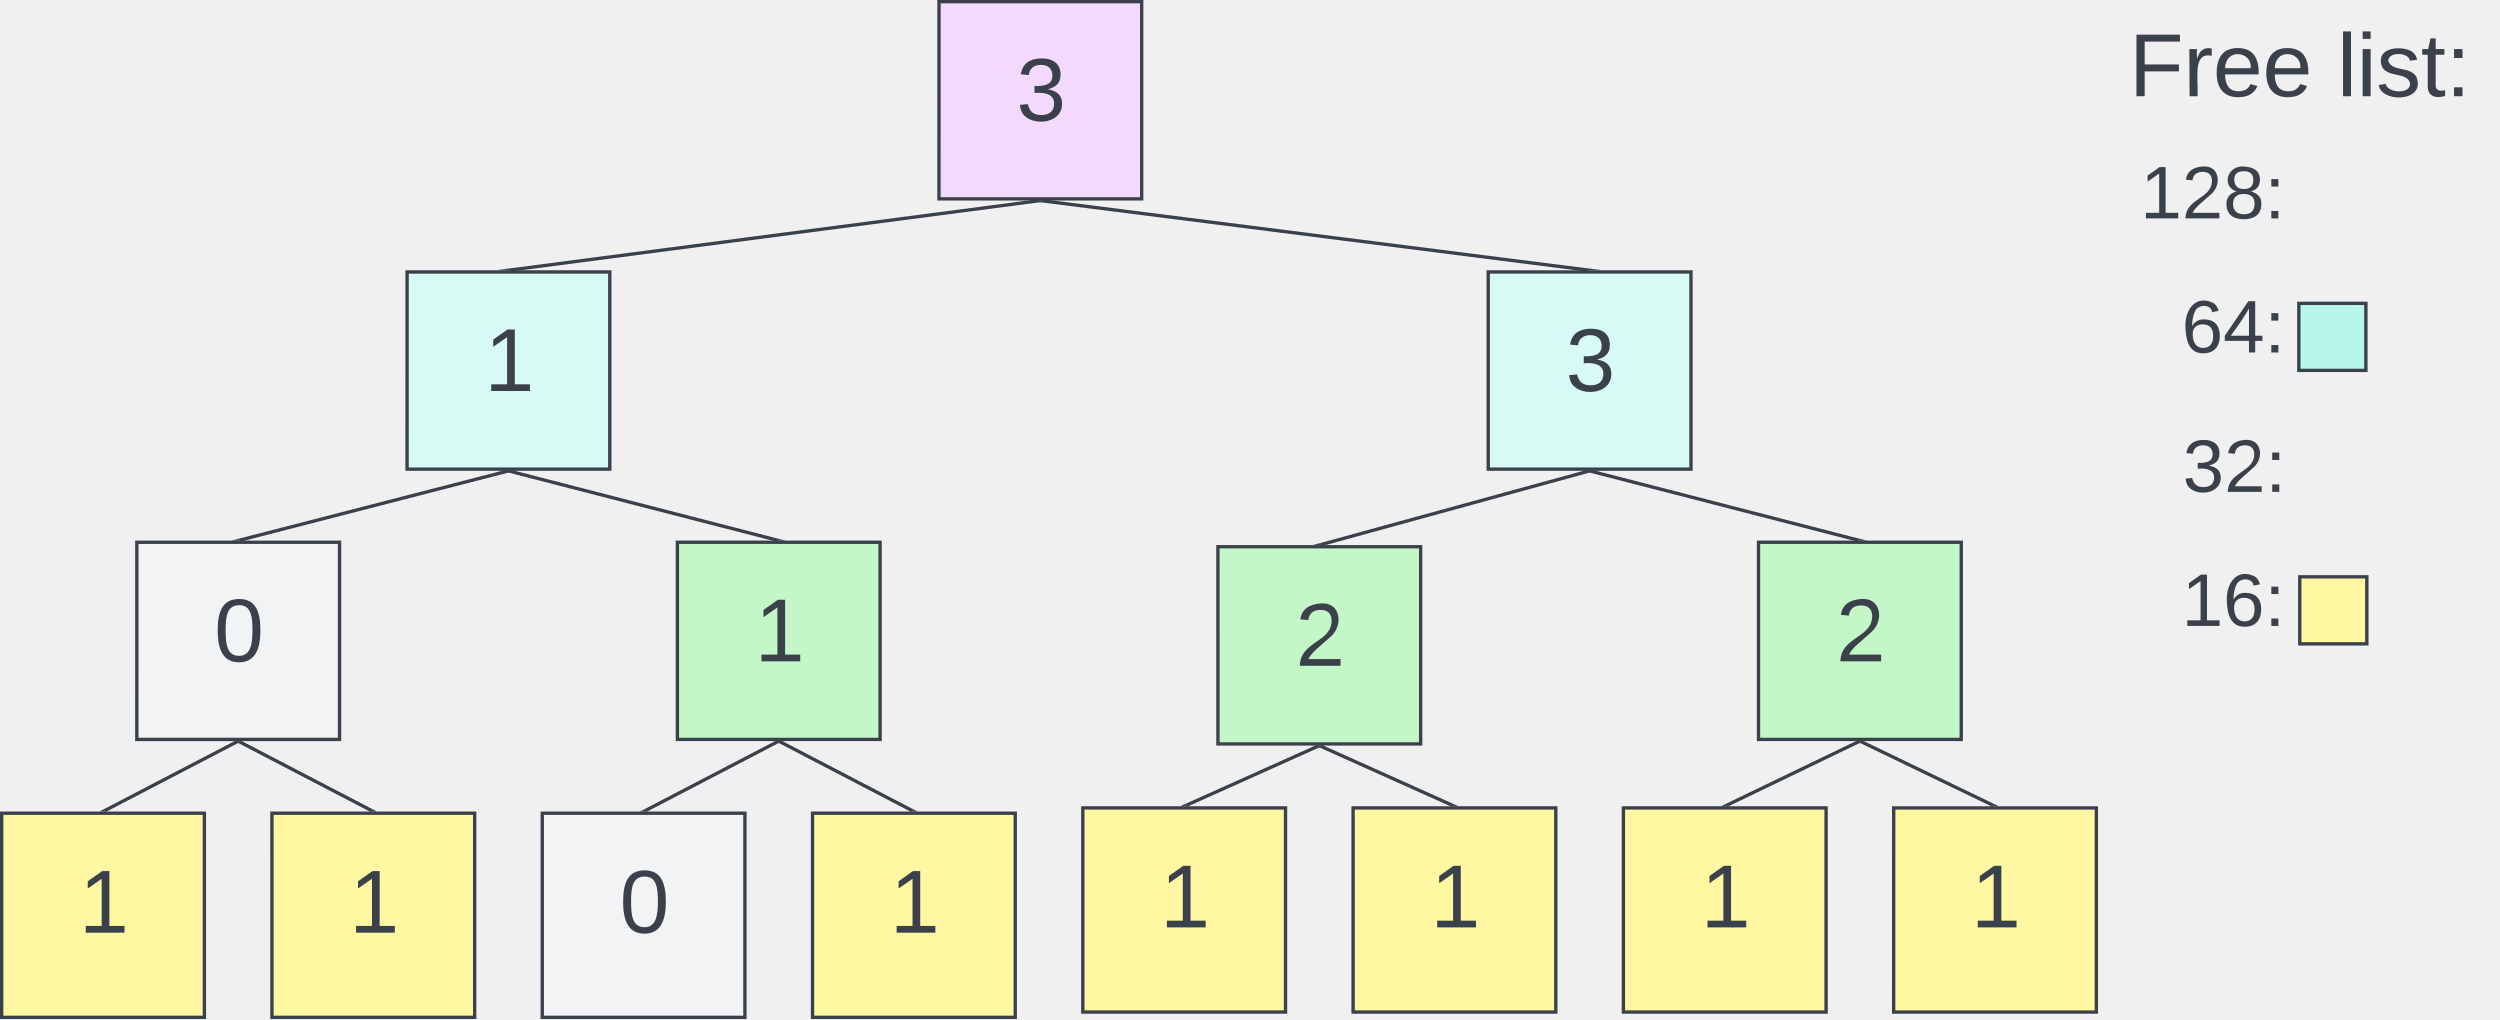
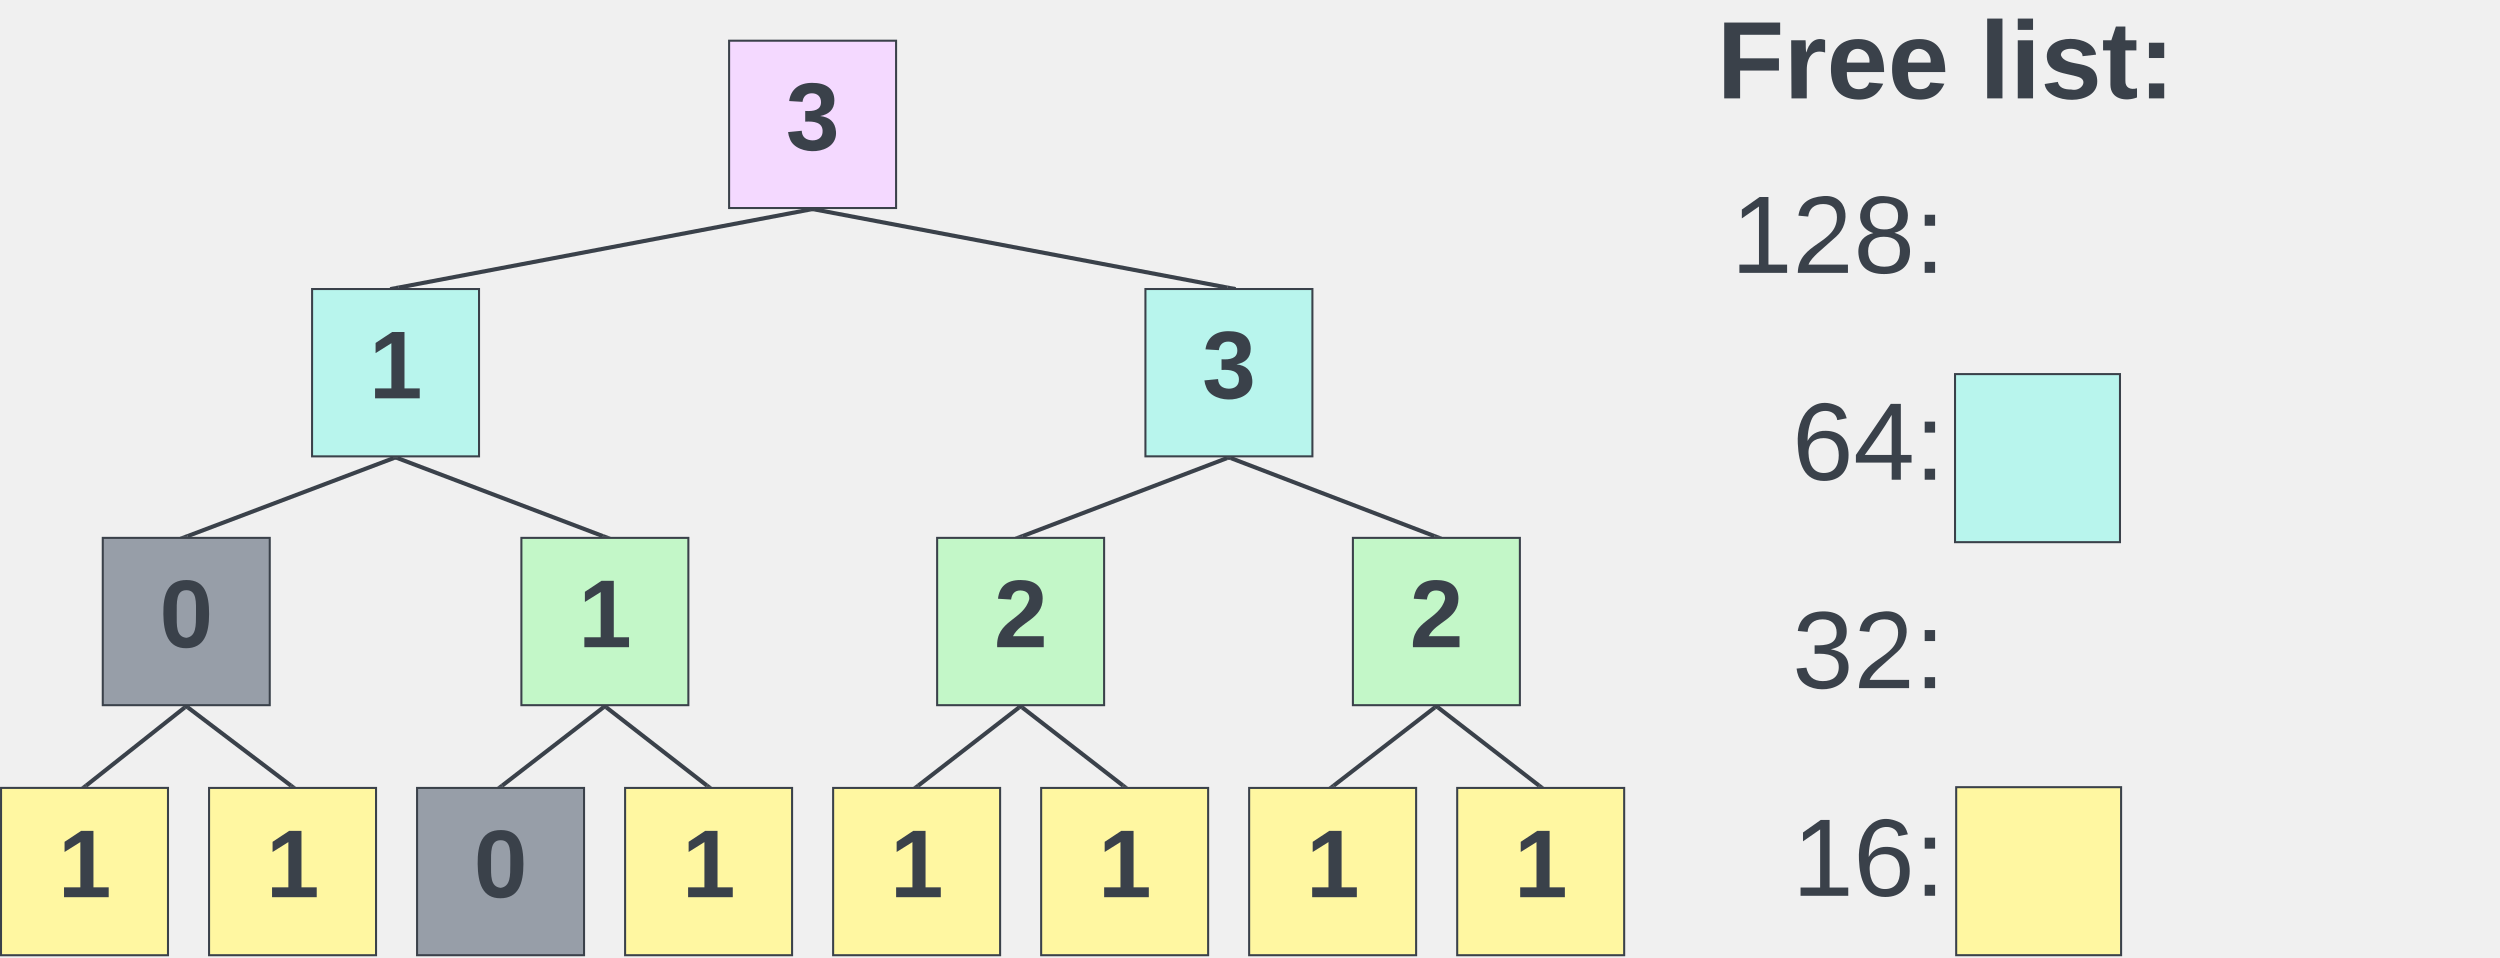
- <svg xmlns="http://www.w3.org/2000/svg" xmlns:ns1="lucid" xmlns:xlink="http://www.w3.org/1999/xlink" width="745.79" height="303.99">
-   <g transform="translate(-4796.778 383.4921)" ns1:page-tab-id="0_0">
-     <path d="M4837.6-221.73h60.47v58.82h-60.48z" stroke="#3a414a" fill="#f2f3f5" />
-     <use xlink:href="#a" transform="matrix(1,0,0,1,4849.593,-209.7323) translate(11.09259 23.52083)" />
-     <path d="M4797.28-140.9h60.47V-80h-60.47z" stroke="#3a414a" fill="#fff7a1" />
-     <use xlink:href="#b" transform="matrix(1,0,0,1,4809.278,-128.9081) translate(11.09259 23.64583)" />
-     <path d="M4877.9-140.9h60.48V-80h-60.47z" stroke="#3a414a" fill="#fff7a1" />
-     <use xlink:href="#b" transform="matrix(1,0,0,1,4889.908,-128.9081) translate(11.09259 23.64583)" />
-     <path d="M4958.54-140.9H5019V-80h-60.46z" stroke="#3a414a" fill="#f2f3f5" />
-     <use xlink:href="#a" transform="matrix(1,0,0,1,4970.538,-128.9081) translate(11.09259 23.64583)" />
-     <path d="M5039.17-140.9h60.47V-80h-60.47z" stroke="#3a414a" fill="#fff7a1" />
-     <use xlink:href="#b" transform="matrix(1,0,0,1,5051.168,-128.9081) translate(11.09259 23.64583)" />
-     <path d="M5119.8-142.48h60.47v60.9h-60.47z" stroke="#3a414a" fill="#fff7a1" />
-     <use xlink:href="#b" transform="matrix(1,0,0,1,5131.798,-130.4829) translate(11.09259 23.64583)" />
-     <path d="M5200.43-142.48h60.47v60.9h-60.47z" stroke="#3a414a" fill="#fff7a1" />
-     <use xlink:href="#b" transform="matrix(1,0,0,1,5212.428,-130.4829) translate(11.09259 23.64583)" />
-     <path d="M5281.06-142.48h60.47v60.9h-60.47z" stroke="#3a414a" fill="#fff7a1" />
-     <use xlink:href="#b" transform="matrix(1,0,0,1,5293.058,-130.4829) translate(11.09259 23.64583)" />
-     <path d="M5361.7-142.48h60.46v60.9h-60.47z" stroke="#3a414a" fill="#fff7a1" />
-     <use xlink:href="#b" transform="matrix(1,0,0,1,5373.688,-130.4829) translate(11.09259 23.64583)" />
-     <path d="M4998.85-221.73h60.47v58.82h-60.47z" stroke="#3a414a" fill="#c3f7c8" />
-     <use xlink:href="#b" transform="matrix(1,0,0,1,5010.853,-209.7323) translate(11.09259 23.52083)" />
-     <path d="M5160.1-220.4h60.48v58.83h-60.47z" stroke="#3a414a" fill="#c3f7c8" />
-     <use xlink:href="#c" transform="matrix(1,0,0,1,5172.113,-208.399) translate(11.09259 23.52083)" />
-     <path d="M5321.37-221.73h60.48v58.82h-60.48z" stroke="#3a414a" fill="#c3f7c8" />
-     <use xlink:href="#c" transform="matrix(1,0,0,1,5333.373,-209.7323) translate(11.09259 23.52083)" />
-     <path d="M4918.22-302.36h60.47v58.82h-60.48z" stroke="#3a414a" fill="#d7faf5" />
-     <use xlink:href="#b" transform="matrix(1,0,0,1,4930.223,-290.3622) translate(11.09259 23.52083)" />
-     <path d="M5240.74-302.36h60.48v58.82h-60.48z" stroke="#3a414a" fill="#d7faf5" />
-     <use xlink:href="#d" transform="matrix(1,0,0,1,5252.743,-290.3622) translate(11.09259 23.52083)" />
-     <path d="M5076.9-383h60.46v58.83h-60.47z" stroke="#3a414a" fill="#f4d9ff" />
-     <use xlink:href="#d" transform="matrix(1,0,0,1,5088.888,-370.9921) translate(11.09259 23.52083)" />
-     <path d="M4867.4-162.18l-39.44 20.54" stroke="#3a414a" fill="none" />
-     <path d="M4867.6-161.75l-.35-.66h1.6zM4828.1-141.4h-1.6l1.25-.67z" stroke="#3a414a" stroke-width=".05" fill="#3a414a" />
-     <path d="M4868.27-162.18l39.43 20.54" stroke="#3a414a" fill="none" />
-     <path d="M4868.06-161.75l-1.26-.66h1.6zM4909.17-141.4h-1.6l.34-.67z" stroke="#3a414a" stroke-width=".05" fill="#3a414a" />
-     <path d="M5028.65-162.18l-39.43 20.54" stroke="#3a414a" fill="none" />
-     <path d="M5028.85-161.75l-.34-.66h1.62zM4989.35-141.4h-1.6l1.26-.67z" stroke="#3a414a" stroke-width=".05" fill="#3a414a" />
-     <path d="M5029.53-162.18l39.43 20.54" stroke="#3a414a" fill="none" />
-     <path d="M5029.32-161.75l-1.26-.66h1.6zM5070.43-141.4h-1.6l.34-.67z" stroke="#3a414a" stroke-width=".05" fill="#3a414a" />
-     <path d="M5189.9-160.87l-39.4 17.68" stroke="#3a414a" fill="none" />
-     <path d="M5190.08-160.43l-.3-.64h1.73zM5150.6-142.98h-1.73l1.44-.65z" stroke="#3a414a" stroke-width=".05" fill="#3a414a" />
-     <path d="M5190.8-160.87l39.4 17.68" stroke="#3a414a" fill="none" />
-     <path d="M5190.62-160.43l-1.43-.64h1.7zM5231.82-142.98h-1.72l.3-.65z" stroke="#3a414a" stroke-width=".05" fill="#3a414a" />
-     <path d="M5351.16-162.2l-39.42 19" stroke="#3a414a" fill="none" />
-     <path d="M5351.35-161.76l-.3-.65h1.65zM5311.86-142.98h-1.66l1.35-.65z" stroke="#3a414a" stroke-width=".05" fill="#3a414a" />
-     <path d="M5352.06-162.2l39.4 19" stroke="#3a414a" fill="none" />
-     <path d="M5351.86-161.76l-1.34-.65h1.66zM5393.02-142.98h-1.67l.32-.65z" stroke="#3a414a" stroke-width=".05" fill="#3a414a" />
-     <path d="M4947.98-242.9l-79.67 20.54" stroke="#3a414a" fill="none" />
-     <path d="M4948.08-242.45l-.15-.6h2.43zM4868.36-222.23h-2.43l2.28-.6z" stroke="#3a414a" stroke-width=".05" fill="#3a414a" />
-     <path d="M4948.94-242.9l79.66 20.54" stroke="#3a414a" fill="none" />
-     <path d="M4948.84-242.45l-2.28-.6h2.43zM5031-222.23h-2.44l.15-.6z" stroke="#3a414a" stroke-width=".05" fill="#3a414a" />
-     <path d="M5270.5-242.9l-79.67 21.87" stroke="#3a414a" fill="none" />
-     <path d="M5270.6-242.44l-.15-.6h2.32zM5190.88-220.9h-2.32l2.16-.6z" stroke="#3a414a" stroke-width=".05" fill="#3a414a" />
-     <path d="M5271.46-242.9l79.66 20.54" stroke="#3a414a" fill="none" />
-     <path d="M5271.36-242.45l-2.28-.6h2.43zM5353.5-222.23h-2.42l.15-.6z" stroke="#3a414a" stroke-width=".05" fill="#3a414a" />
-     <path d="M5106.63-323.6l-157.68 20.67" stroke="#3a414a" fill="none" />
-     <path d="M5110.16-323.6l-3.48.47-.07-.54h3.55zM4948.98-302.86h-3.55v-.08l3.48-.46z" stroke="#3a414a" stroke-width=".05" fill="#3a414a" />
-     <path d="M5107.62-323.6l162.86 20.68" stroke="#3a414a" fill="none" />
-     <path d="M5107.57-323.13l-3.48-.44v-.1h3.54zM5274.02-302.96l-.02.1h-3.54l.07-.54z" stroke="#3a414a" stroke-width=".05" fill="#3a414a" />
-     <path d="M5422.36-383h120.2v40h-120.2z" stroke="#000" stroke-opacity="0" fill="#fff" fill-opacity="0" />
-     <use xlink:href="#e" transform="matrix(1,0,0,1,5427.362,-377.9921) translate(4.537037 23.20833)" />
-     <use xlink:href="#f" transform="matrix(1,0,0,1,5427.362,-377.9921) translate(66.61111 23.20833)" />
-     <path d="M5422.5-303h60.06v40h-60.07z" stroke="#000" stroke-opacity="0" fill="#fff" fill-opacity="0" />
-     <use xlink:href="#g" transform="matrix(1,0,0,1,5427.489,-297.9921) translate(20.1358 19.65278)" />
-     <path d="M5422.76-261.42h60.07v40h-60.07z" stroke="#000" stroke-opacity="0" fill="#fff" fill-opacity="0" />
-     <use xlink:href="#h" transform="matrix(1,0,0,1,5427.76,-256.4173) translate(20.1358 19.65278)" />
-     <path d="M5422.5-221.42h60.06v40h-60.07z" stroke="#000" stroke-opacity="0" fill="#fff" fill-opacity="0" />
-     <use xlink:href="#i" transform="matrix(1,0,0,1,5427.489,-216.4173) translate(20.1358 19.65278)" />
-     <path d="M5482.56-293h20v20h-20z" stroke="#3a414a" fill="#b8f5ed" />
-     <path d="M5482.84-211.42h20v20h-20z" stroke="#3a414a" fill="#fff7a1" />
-     <path d="M5422.5-343h60.06v40h-60.07z" stroke="#000" stroke-opacity="0" fill="#fff" fill-opacity="0" />
-     <use xlink:href="#j" transform="matrix(1,0,0,1,5427.489,-337.9921) translate(7.790123 19.65278)" />
+ <svg xmlns="http://www.w3.org/2000/svg" xmlns:ns1="lucid" xmlns:xlink="http://www.w3.org/1999/xlink" width="1211.25" height="463.7">
+   <g transform="translate(3487.611 -1209.449)" ns1:page-tab-id="0_0">
+     <path d="M-3487.1 1591.2h80.88v81.05h-80.9z" stroke="#3a414a" fill="#fff7a1" />
+     <use xlink:href="#a" transform="matrix(1,0,0,1,-3475.111,1603.186) translate(15.53704 40.95833)" />
+     <path d="M-3386.32 1591.2h80.9v81.05h-80.9z" stroke="#3a414a" fill="#fff7a1" />
+     <use xlink:href="#a" transform="matrix(1,0,0,1,-3374.324,1603.186) translate(15.53704 40.95833)" />
+     <path d="M-3285.54 1591.2h80.9v81.05h-80.9z" stroke="#3a414a" fill="#979ea8" />
+     <use xlink:href="#b" transform="matrix(1,0,0,1,-3273.536,1603.186) translate(15.53704 40.95833)" />
+     <path d="M-3184.75 1591.2h80.9v81.05h-80.9z" stroke="#3a414a" fill="#fff7a1" />
+     <use xlink:href="#a" transform="matrix(1,0,0,1,-3172.749,1603.186) translate(15.53704 40.95833)" />
+     <path d="M-3083.96 1591.2h80.9v81.05h-80.9z" stroke="#3a414a" fill="#fff7a1" />
+     <use xlink:href="#a" transform="matrix(1,0,0,1,-3071.962,1603.186) translate(15.53704 40.95833)" />
+     <path d="M-2983.17 1591.2h80.9v81.05h-80.9z" stroke="#3a414a" fill="#fff7a1" />
+     <use xlink:href="#a" transform="matrix(1,0,0,1,-2971.174,1603.186) translate(15.53704 40.95833)" />
+     <path d="M-2882.4 1591.2h80.9v81.05h-80.9z" stroke="#3a414a" fill="#fff7a1" />
+     <use xlink:href="#a" transform="matrix(1,0,0,1,-2870.387,1603.186) translate(15.53704 40.95833)" />
+     <path d="M-2781.6 1591.2h80.9v81.05h-80.9z" stroke="#3a414a" fill="#fff7a1" />
+     <use xlink:href="#a" transform="matrix(1,0,0,1,-2769.599,1603.186) translate(15.53704 40.95833)" />
+     <path d="M-3437.82 1470.05h80.9v81.06h-80.9z" stroke="#3a414a" fill="#979ea8" />
+     <use xlink:href="#b" transform="matrix(1,0,0,1,-3425.818,1482.047) translate(15.53704 40.95833)" />
+     <path d="M-3445.88 1590.07l47.73-37.84" stroke="#3a414a" stroke-width="2" fill="none" />
+     <path d="M-3445.35 1590.7h-2.88l1.76-1.4zM-3397.57 1553l-1.1-1.4h2.87z" stroke="#3a414a" stroke-width=".05" fill="#3a414a" />
+     <path d="M-3346.67 1590.08l-49.9-37.86" stroke="#3a414a" stroke-width="2" fill="none" />
+     <path d="M-3344.26 1590.7h-2.9l1.06-1.4zM-3397.14 1553l-1.84-1.4h2.9z" stroke="#3a414a" stroke-width=".05" fill="#3a414a" />
+     <path d="M-3033.57 1470.05h80.9v81.06h-80.9z" stroke="#3a414a" fill="#c3f7c8" />
+     <use xlink:href="#c" transform="matrix(1,0,0,1,-3021.568,1482.047) translate(15.53704 40.95833)" />
+     <path d="M-3235 1470.05h80.9v81.06h-80.9z" stroke="#3a414a" fill="#c3f7c8" />
+     <use xlink:href="#a" transform="matrix(1,0,0,1,-3223.01,1482.047) translate(15.53704 40.95833)" />
+     <path d="M-2832.13 1470.05h80.9v81.06h-80.9z" stroke="#3a414a" fill="#c3f7c8" />
+     <use xlink:href="#c" transform="matrix(1,0,0,1,-2820.126,1482.047) translate(15.53704 40.95833)" />
+     <path d="M-3244.3 1590.08l48.95-37.86" stroke="#3a414a" stroke-width="2" fill="none" />
+     <path d="M-3243.8 1590.7h-2.88l1.8-1.4zM-3194.78 1553l-1.08-1.4h2.9z" stroke="#3a414a" stroke-width=".05" fill="#3a414a" />
+     <path d="M-3145.1 1590.07l-48.67-37.84" stroke="#3a414a" stroke-width="2" fill="none" />
+     <path d="M-3142.7 1590.7h-2.9l1.1-1.4zM-3194.35 1553l-1.8-1.4h2.9z" stroke="#3a414a" stroke-width=".05" fill="#3a414a" />
+     <path d="M-3042.72 1590.07l48.8-37.84" stroke="#3a414a" stroke-width="2" fill="none" />
+     <path d="M-3042.22 1590.7h-2.9l1.82-1.4zM-2993.33 1553l-1.1-1.4h2.9z" stroke="#3a414a" stroke-width=".05" fill="#3a414a" />
+     <path d="M-2943.52 1590.07l-48.8-37.84" stroke="#3a414a" stroke-width="2" fill="none" />
+     <path d="M-2941.14 1590.7h-2.88l1.08-1.4zM-2992.9 1553l-1.8-1.4h2.88z" stroke="#3a414a" stroke-width=".05" fill="#3a414a" />
+     <path d="M-2841.43 1590.08l48.96-37.86" stroke="#3a414a" stroke-width="2" fill="none" />
+     <path d="M-2840.93 1590.7h-2.9l1.82-1.4zM-2791.9 1553l-1.07-1.4h2.9z" stroke="#3a414a" stroke-width=".05" fill="#3a414a" />
+     <path d="M-2741.94 1590.08l-48.95-37.86" stroke="#3a414a" stroke-width="2" fill="none" />
+     <path d="M-2739.56 1590.7h-2.9l1.1-1.4zM-2791.46 1553l-1.8-1.4h2.88z" stroke="#3a414a" stroke-width=".05" fill="#3a414a" />
+     <path d="M-3336.4 1349.48h80.88v81.07h-80.9z" stroke="#3a414a" fill="#b8f5ed" />
+     <use xlink:href="#a" transform="matrix(1,0,0,1,-3324.414,1361.482) translate(15.53704 40.95833)" />
+     <path d="M-2932.65 1349.48h80.9v81.07h-80.9z" stroke="#3a414a" fill="#b8f5ed" />
+     <use xlink:href="#d" transform="matrix(1,0,0,1,-2920.647,1361.482) translate(15.53704 40.95833)" />
+     <path d="M-3134.36 1229.17h80.9v81.07h-80.9z" stroke="#3a414a" fill="#f4d9ff" />
+     <use xlink:href="#d" transform="matrix(1,0,0,1,-3122.355,1241.171) translate(15.53704 40.95833)" />
+     <path d="M-3396.74 1469.2l99.84-37.8" stroke="#3a414a" stroke-width="2" fill="none" />
+     <path d="M-3396.58 1469.55h-3.86l3.37-1.28zM-3296.58 1432.32l-.48-1.27h3.85z" stroke="#3a414a" stroke-width=".05" fill="#3a414a" />
+     <path d="M-3195.5 1469.2l-99.53-37.8" stroke="#3a414a" stroke-width="2" fill="none" />
+     <path d="M-3191.8 1469.55h-3.86l.48-1.28zM-3295.35 1432.32l-3.36-1.27h3.83z" stroke="#3a414a" stroke-width=".05" fill="#3a414a" />
+     <path d="M-2992.2 1469.2l99.07-37.8" stroke="#3a414a" stroke-width="2" fill="none" />
+     <path d="M-2992.02 1469.55h-3.84l3.35-1.28zM-2892.8 1432.32l-.5-1.27h3.84z" stroke="#3a414a" stroke-width=".05" fill="#3a414a" />
+     <path d="M-2792.6 1469.2l-98.67-37.8" stroke="#3a414a" stroke-width="2" fill="none" />
+     <path d="M-2788.95 1469.55h-3.83l.5-1.28zM-2891.6 1432.33l-3.33-1.28h3.83z" stroke="#3a414a" stroke-width=".05" fill="#3a414a" />
+     <path d="M-2892.86 1348.8l-200.07-37.88" stroke="#3a414a" stroke-width="2" fill="none" />
+     <path d="M-2888.75 1348.58l-.08.4h-4.1l.22-1.15zM-3093.08 1311.88l-3.96-.74.08-.4h4.1z" stroke="#3a414a" stroke-width=".05" fill="#3a414a" />
+     <path d="M-3294.6 1348.8l199.7-37.88" stroke="#3a414a" stroke-width="2" fill="none" />
+     <path d="M-3294.54 1348.98h-4.1l-.07-.4 3.94-.75zM-3090.78 1311.13l-3.95.75-.22-1.14h4.1z" stroke="#3a414a" stroke-width=".05" fill="#3a414a" />
+     <path d="M-2660.8 1209.45h384.44v61.14h-384.43z" stroke="#000" stroke-opacity="0" fill="#fff" fill-opacity="0" />
+     <use xlink:href="#e" transform="matrix(1,0,0,1,-2655.787,1214.449) translate(0 42.66667)" />
+     <use xlink:href="#f" transform="matrix(1,0,0,1,-2655.787,1214.449) translate(127.2593 42.66667)" />
+     <path d="M-2622.17 1592.28h81.77v80.87h-81.77z" stroke="#000" stroke-opacity="0" fill="#fff" fill-opacity="0" />
+     <use xlink:href="#g" transform="matrix(1,0,0,1,-2617.17,1597.283) translate(-2.074074 46.16667)" />
+     <path d="M-2540.4 1390.7h79.92v81.43h-79.92z" stroke="#3a414a" fill="#b8f5ed" />
+     <path d="M-2622.17 1491.7h81.77v80.86h-81.77z" stroke="#000" stroke-opacity="0" fill="#fff" fill-opacity="0" />
+     <use xlink:href="#h" transform="matrix(1,0,0,1,-2617.17,1496.69) translate(-2.074074 46.16667)" />
+     <path d="M-2622.17 1390.7h81.77v80.88h-81.77z" stroke="#000" stroke-opacity="0" fill="#fff" fill-opacity="0" />
+     <use xlink:href="#i" transform="matrix(1,0,0,1,-2617.17,1395.709) translate(-2.074074 46.16667)" />
+     <path d="M-2622.17 1290.47h81.77v80.87h-81.77z" stroke="#000" stroke-opacity="0" fill="#fff" fill-opacity="0" />
+     <use xlink:href="#j" transform="matrix(1,0,0,1,-2617.17,1295.472) translate(-31.7037 46.16667)" />
+     <path d="M-2539.84 1590.84h79.9v81.4h-79.9z" stroke="#3a414a" fill="#fff7a1" />
    <defs>
-       <path fill="#3a414a" d="M101-251c68 0 85 55 85 127S166 4 100 4C33 4 14-52 14-124c0-73 17-127 87-127zm-1 229c47 0 54-49 54-102s-4-102-53-102c-51 0-55 48-55 102 0 53 5 102 54 102" id="k" />
-       <use transform="matrix(0.07407407,0,0,0.07407407,0,0)" xlink:href="#k" id="a" />
-       <path fill="#3a414a" d="M27 0v-27h64v-190l-56 39v-29l58-41h29v221h61V0H27" id="l" />
-       <use transform="matrix(0.07407407,0,0,0.07407407,0,0)" xlink:href="#l" id="b" />
-       <path fill="#3a414a" d="M101-251c82-7 93 87 43 132L82-64C71-53 59-42 53-27h129V0H18c2-99 128-94 128-182 0-28-16-43-45-43s-46 15-49 41l-32-3c6-41 34-60 81-64" id="m" />
-       <use transform="matrix(0.07407407,0,0,0.07407407,0,0)" xlink:href="#m" id="c" />
-       <path fill="#3a414a" d="M126-127c33 6 58 20 58 59 0 88-139 92-164 29-3-8-5-16-6-25l32-3c6 27 21 44 54 44 32 0 52-15 52-46 0-38-36-46-79-43v-28c39 1 72-4 72-42 0-27-17-43-46-43-28 0-47 15-49 41l-32-3c6-42 35-63 81-64 48-1 79 21 79 65 0 36-21 52-52 59" id="n" />
-       <use transform="matrix(0.07407407,0,0,0.07407407,0,0)" xlink:href="#n" id="d" />
-       <path fill="#3a414a" d="M63-220v92h138v28H63V0H30v-248h175v28H63" id="o" />
-       <path fill="#3a414a" d="M114-163C36-179 61-72 57 0H25l-1-190h30c1 12-1 29 2 39 6-27 23-49 58-41v29" id="p" />
-       <path fill="#3a414a" d="M100-194c63 0 86 42 84 106H49c0 40 14 67 53 68 26 1 43-12 49-29l28 8c-11 28-37 45-77 45C44 4 14-33 15-96c1-61 26-98 85-98zm52 81c6-60-76-77-97-28-3 7-6 17-6 28h103" id="q" />
+       <path fill="#3a414a" d="M23 0v-37h61v-169l-59 37v-38l62-41h46v211h57V0H23" id="k" />
+       <use transform="matrix(0.1296296,0,0,0.1296296,0,0)" xlink:href="#k" id="a" />
+       <path fill="#3a414a" d="M101-251c68 0 84 54 84 127C185-50 166 4 99 4S15-52 14-124c-1-75 17-127 87-127zm-1 216c37-5 36-46 36-89s4-89-36-89c-39 0-36 45-36 89 0 43-3 85 36 89" id="l" />
+       <use transform="matrix(0.1296296,0,0,0.1296296,0,0)" xlink:href="#l" id="b" />
+       <path fill="#3a414a" d="M182-182c0 78-84 86-111 141h115V0H12c-6-101 99-100 120-180 1-22-12-31-33-32-23 0-32 14-35 34l-49-3c5-45 32-70 84-70 51 0 83 22 83 69" id="m" />
+       <use transform="matrix(0.1296296,0,0,0.1296296,0,0)" xlink:href="#m" id="c" />
+       <path fill="#3a414a" d="M128-127c34 4 56 21 59 58 7 91-148 94-172 28-4-9-6-17-7-26l51-5c1 24 16 35 40 36 23 0 39-12 38-36-1-31-31-36-65-34v-40c32 2 59-3 59-33 0-20-13-33-34-33s-33 13-35 32l-50-3c6-44 37-68 86-68 50 0 83 20 83 66 0 35-22 52-53 58" id="n" />
+       <use transform="matrix(0.1296296,0,0,0.1296296,0,0)" xlink:href="#n" id="d" />
+       <path fill="#3a414a" d="M76-208v77h127v40H76V0H24v-248h183v40H76" id="o" />
+       <path fill="#3a414a" d="M135-150c-39-12-60 13-60 57V0H25l-1-190h47c2 13-1 29 3 40 6-28 27-53 61-41v41" id="p" />
+       <path fill="#3a414a" d="M185-48c-13 30-37 53-82 52C43 2 14-33 14-96s30-98 90-98c62 0 83 45 84 108H66c0 31 8 55 39 56 18 0 30-7 34-22zm-45-69c5-46-57-63-70-21-2 6-4 13-4 21h74" id="q" />
      <g id="e">
-         <use transform="matrix(0.07407407,0,0,0.07407407,0,0)" xlink:href="#o" />
-         <use transform="matrix(0.07407407,0,0,0.07407407,16.22222,0)" xlink:href="#p" />
-         <use transform="matrix(0.07407407,0,0,0.07407407,25.03704,0)" xlink:href="#q" />
-         <use transform="matrix(0.07407407,0,0,0.07407407,39.85185,0)" xlink:href="#q" />
+         <use transform="matrix(0.1481481,0,0,0.1481481,0,0)" xlink:href="#o" />
+         <use transform="matrix(0.1481481,0,0,0.1481481,32.44444,0)" xlink:href="#p" />
+         <use transform="matrix(0.1481481,0,0,0.1481481,53.18519,0)" xlink:href="#q" />
+         <use transform="matrix(0.1481481,0,0,0.1481481,82.81481,0)" xlink:href="#q" />
      </g>
-       <path fill="#3a414a" d="M24 0v-261h32V0H24" id="r" />
-       <path fill="#3a414a" d="M24-231v-30h32v30H24zM24 0v-190h32V0H24" id="s" />
-       <path fill="#3a414a" d="M135-143c-3-34-86-38-87 0 15 53 115 12 119 90S17 21 10-45l28-5c4 36 97 45 98 0-10-56-113-15-118-90-4-57 82-63 122-42 12 7 21 19 24 35" id="t" />
-       <path fill="#3a414a" d="M59-47c-2 24 18 29 38 22v24C64 9 27 4 27-40v-127H5v-23h24l9-43h21v43h35v23H59v120" id="u" />
-       <path fill="#3a414a" d="M33-154v-36h34v36H33zM33 0v-36h34V0H33" id="v" />
+       <path fill="#3a414a" d="M25 0v-261h50V0H25" id="r" />
+       <path fill="#3a414a" d="M25-224v-37h50v37H25zM25 0v-190h50V0H25" id="s" />
+       <path fill="#3a414a" d="M137-138c1-29-70-34-71-4 15 46 118 7 119 86 1 83-164 76-172 9l43-7c4 19 20 25 44 25 33 8 57-30 24-41C81-84 22-81 20-136c-2-80 154-74 161-7" id="t" />
+       <path fill="#3a414a" d="M115-3C79 11 28 4 28-45v-112H4v-33h27l15-45h31v45h36v33H77v99c-1 23 16 31 38 25v30" id="u" />
+       <path fill="#3a414a" d="M35-132v-50h50v50H35zM35 0v-49h50V0H35" id="v" />
      <g id="f">
-         <use transform="matrix(0.07407407,0,0,0.07407407,0,0)" xlink:href="#r" />
-         <use transform="matrix(0.07407407,0,0,0.07407407,5.851852,0)" xlink:href="#s" />
-         <use transform="matrix(0.07407407,0,0,0.07407407,11.7037,0)" xlink:href="#t" />
-         <use transform="matrix(0.07407407,0,0,0.07407407,25.03704,0)" xlink:href="#u" />
-         <use transform="matrix(0.07407407,0,0,0.07407407,32.44444,0)" xlink:href="#v" />
+         <use transform="matrix(0.1481481,0,0,0.1481481,0,0)" xlink:href="#r" />
+         <use transform="matrix(0.1481481,0,0,0.1481481,14.81481,0)" xlink:href="#s" />
+         <use transform="matrix(0.1481481,0,0,0.1481481,29.62963,0)" xlink:href="#t" />
+         <use transform="matrix(0.1481481,0,0,0.1481481,59.25926,0)" xlink:href="#u" />
+         <use transform="matrix(0.1481481,0,0,0.1481481,76.88889,0)" xlink:href="#v" />
      </g>
-       <path fill="#3a414a" d="M110-160c48 1 74 30 74 79 0 53-28 85-80 85-65 0-83-55-86-122-5-90 50-162 133-122 14 7 22 21 27 39l-31 6c-5-40-67-38-82-6-9 19-15 44-15 74 11-20 30-34 60-33zm-7 138c34 0 49-23 49-58s-16-56-50-56c-29 0-50 16-49 49 1 36 15 65 50 65" id="w" />
-       <path fill="#3a414a" d="M155-56V0h-30v-56H8v-25l114-167h33v167h35v25h-35zm-30-156c-27 46-58 90-88 131h88v-131" id="x" />
+       <path fill="#3a414a" d="M27 0v-27h64v-190l-56 39v-29l58-41h29v221h61V0H27" id="w" />
+       <path fill="#3a414a" d="M110-160c48 1 74 30 74 79 0 53-28 85-80 85-65 0-83-55-86-122-5-90 50-162 133-122 14 7 22 21 27 39l-31 6c-5-40-67-38-82-6-9 19-15 44-15 74 11-20 30-34 60-33zm-7 138c34 0 49-23 49-58s-16-56-50-56c-29 0-50 16-49 49 1 36 15 65 50 65" id="x" />
+       <path fill="#3a414a" d="M33-154v-36h34v36H33zM33 0v-36h34V0H33" id="y" />
      <g id="g">
-         <use transform="matrix(0.0617284,0,0,0.0617284,0,0)" xlink:href="#w" />
-         <use transform="matrix(0.0617284,0,0,0.0617284,12.34568,0)" xlink:href="#x" />
-         <use transform="matrix(0.0617284,0,0,0.0617284,24.69136,0)" xlink:href="#v" />
+         <use transform="matrix(0.1481481,0,0,0.1481481,0,0)" xlink:href="#w" />
+         <use transform="matrix(0.1481481,0,0,0.1481481,29.62963,0)" xlink:href="#x" />
+         <use transform="matrix(0.1481481,0,0,0.1481481,59.25926,0)" xlink:href="#y" />
      </g>
+       <path fill="#3a414a" d="M126-127c33 6 58 20 58 59 0 88-139 92-164 29-3-8-5-16-6-25l32-3c6 27 21 44 54 44 32 0 52-15 52-46 0-38-36-46-79-43v-28c39 1 72-4 72-42 0-27-17-43-46-43-28 0-47 15-49 41l-32-3c6-42 35-63 81-64 48-1 79 21 79 65 0 36-21 52-52 59" id="z" />
+       <path fill="#3a414a" d="M101-251c82-7 93 87 43 132L82-64C71-53 59-42 53-27h129V0H18c2-99 128-94 128-182 0-28-16-43-45-43s-46 15-49 41l-32-3c6-41 34-60 81-64" id="A" />
      <g id="h">
-         <use transform="matrix(0.0617284,0,0,0.0617284,0,0)" xlink:href="#n" />
-         <use transform="matrix(0.0617284,0,0,0.0617284,12.34568,0)" xlink:href="#m" />
-         <use transform="matrix(0.0617284,0,0,0.0617284,24.69136,0)" xlink:href="#v" />
+         <use transform="matrix(0.1481481,0,0,0.1481481,0,0)" xlink:href="#z" />
+         <use transform="matrix(0.1481481,0,0,0.1481481,29.62963,0)" xlink:href="#A" />
+         <use transform="matrix(0.1481481,0,0,0.1481481,59.25926,0)" xlink:href="#y" />
      </g>
+       <path fill="#3a414a" d="M155-56V0h-30v-56H8v-25l114-167h33v167h35v25h-35zm-30-156c-27 46-58 90-88 131h88v-131" id="B" />
      <g id="i">
-         <use transform="matrix(0.0617284,0,0,0.0617284,0,0)" xlink:href="#l" />
-         <use transform="matrix(0.0617284,0,0,0.0617284,12.34568,0)" xlink:href="#w" />
-         <use transform="matrix(0.0617284,0,0,0.0617284,24.69136,0)" xlink:href="#v" />
+         <use transform="matrix(0.1481481,0,0,0.1481481,0,0)" xlink:href="#x" />
+         <use transform="matrix(0.1481481,0,0,0.1481481,29.62963,0)" xlink:href="#B" />
+         <use transform="matrix(0.1481481,0,0,0.1481481,59.25926,0)" xlink:href="#y" />
      </g>
-       <path fill="#3a414a" d="M134-131c28 9 52 24 51 62-1 50-34 73-85 73S17-19 16-69c0-36 21-54 49-61-75-25-45-126 34-121 46 3 78 18 79 63 0 33-17 51-44 57zm-34-11c31 1 46-15 46-44 0-28-17-43-47-42-29 0-46 13-45 42 1 28 16 44 46 44zm1 122c35 0 51-18 51-52 0-30-18-46-53-46-33 0-51 17-51 47 0 34 19 51 53 51" id="y" />
+       <path fill="#3a414a" d="M134-131c28 9 52 24 51 62-1 50-34 73-85 73S17-19 16-69c0-36 21-54 49-61-75-25-45-126 34-121 46 3 78 18 79 63 0 33-17 51-44 57zm-34-11c31 1 46-15 46-44 0-28-17-43-47-42-29 0-46 13-45 42 1 28 16 44 46 44zm1 122c35 0 51-18 51-52 0-30-18-46-53-46-33 0-51 17-51 47 0 34 19 51 53 51" id="C" />
      <g id="j">
-         <use transform="matrix(0.0617284,0,0,0.0617284,0,0)" xlink:href="#l" />
-         <use transform="matrix(0.0617284,0,0,0.0617284,12.34568,0)" xlink:href="#m" />
-         <use transform="matrix(0.0617284,0,0,0.0617284,24.69136,0)" xlink:href="#y" />
-         <use transform="matrix(0.0617284,0,0,0.0617284,37.03704,0)" xlink:href="#v" />
+         <use transform="matrix(0.1481481,0,0,0.1481481,0,0)" xlink:href="#w" />
+         <use transform="matrix(0.1481481,0,0,0.1481481,29.62963,0)" xlink:href="#A" />
+         <use transform="matrix(0.1481481,0,0,0.1481481,59.25926,0)" xlink:href="#C" />
+         <use transform="matrix(0.1481481,0,0,0.1481481,88.88889,0)" xlink:href="#y" />
      </g>
    </defs>
  </g>
</svg>
